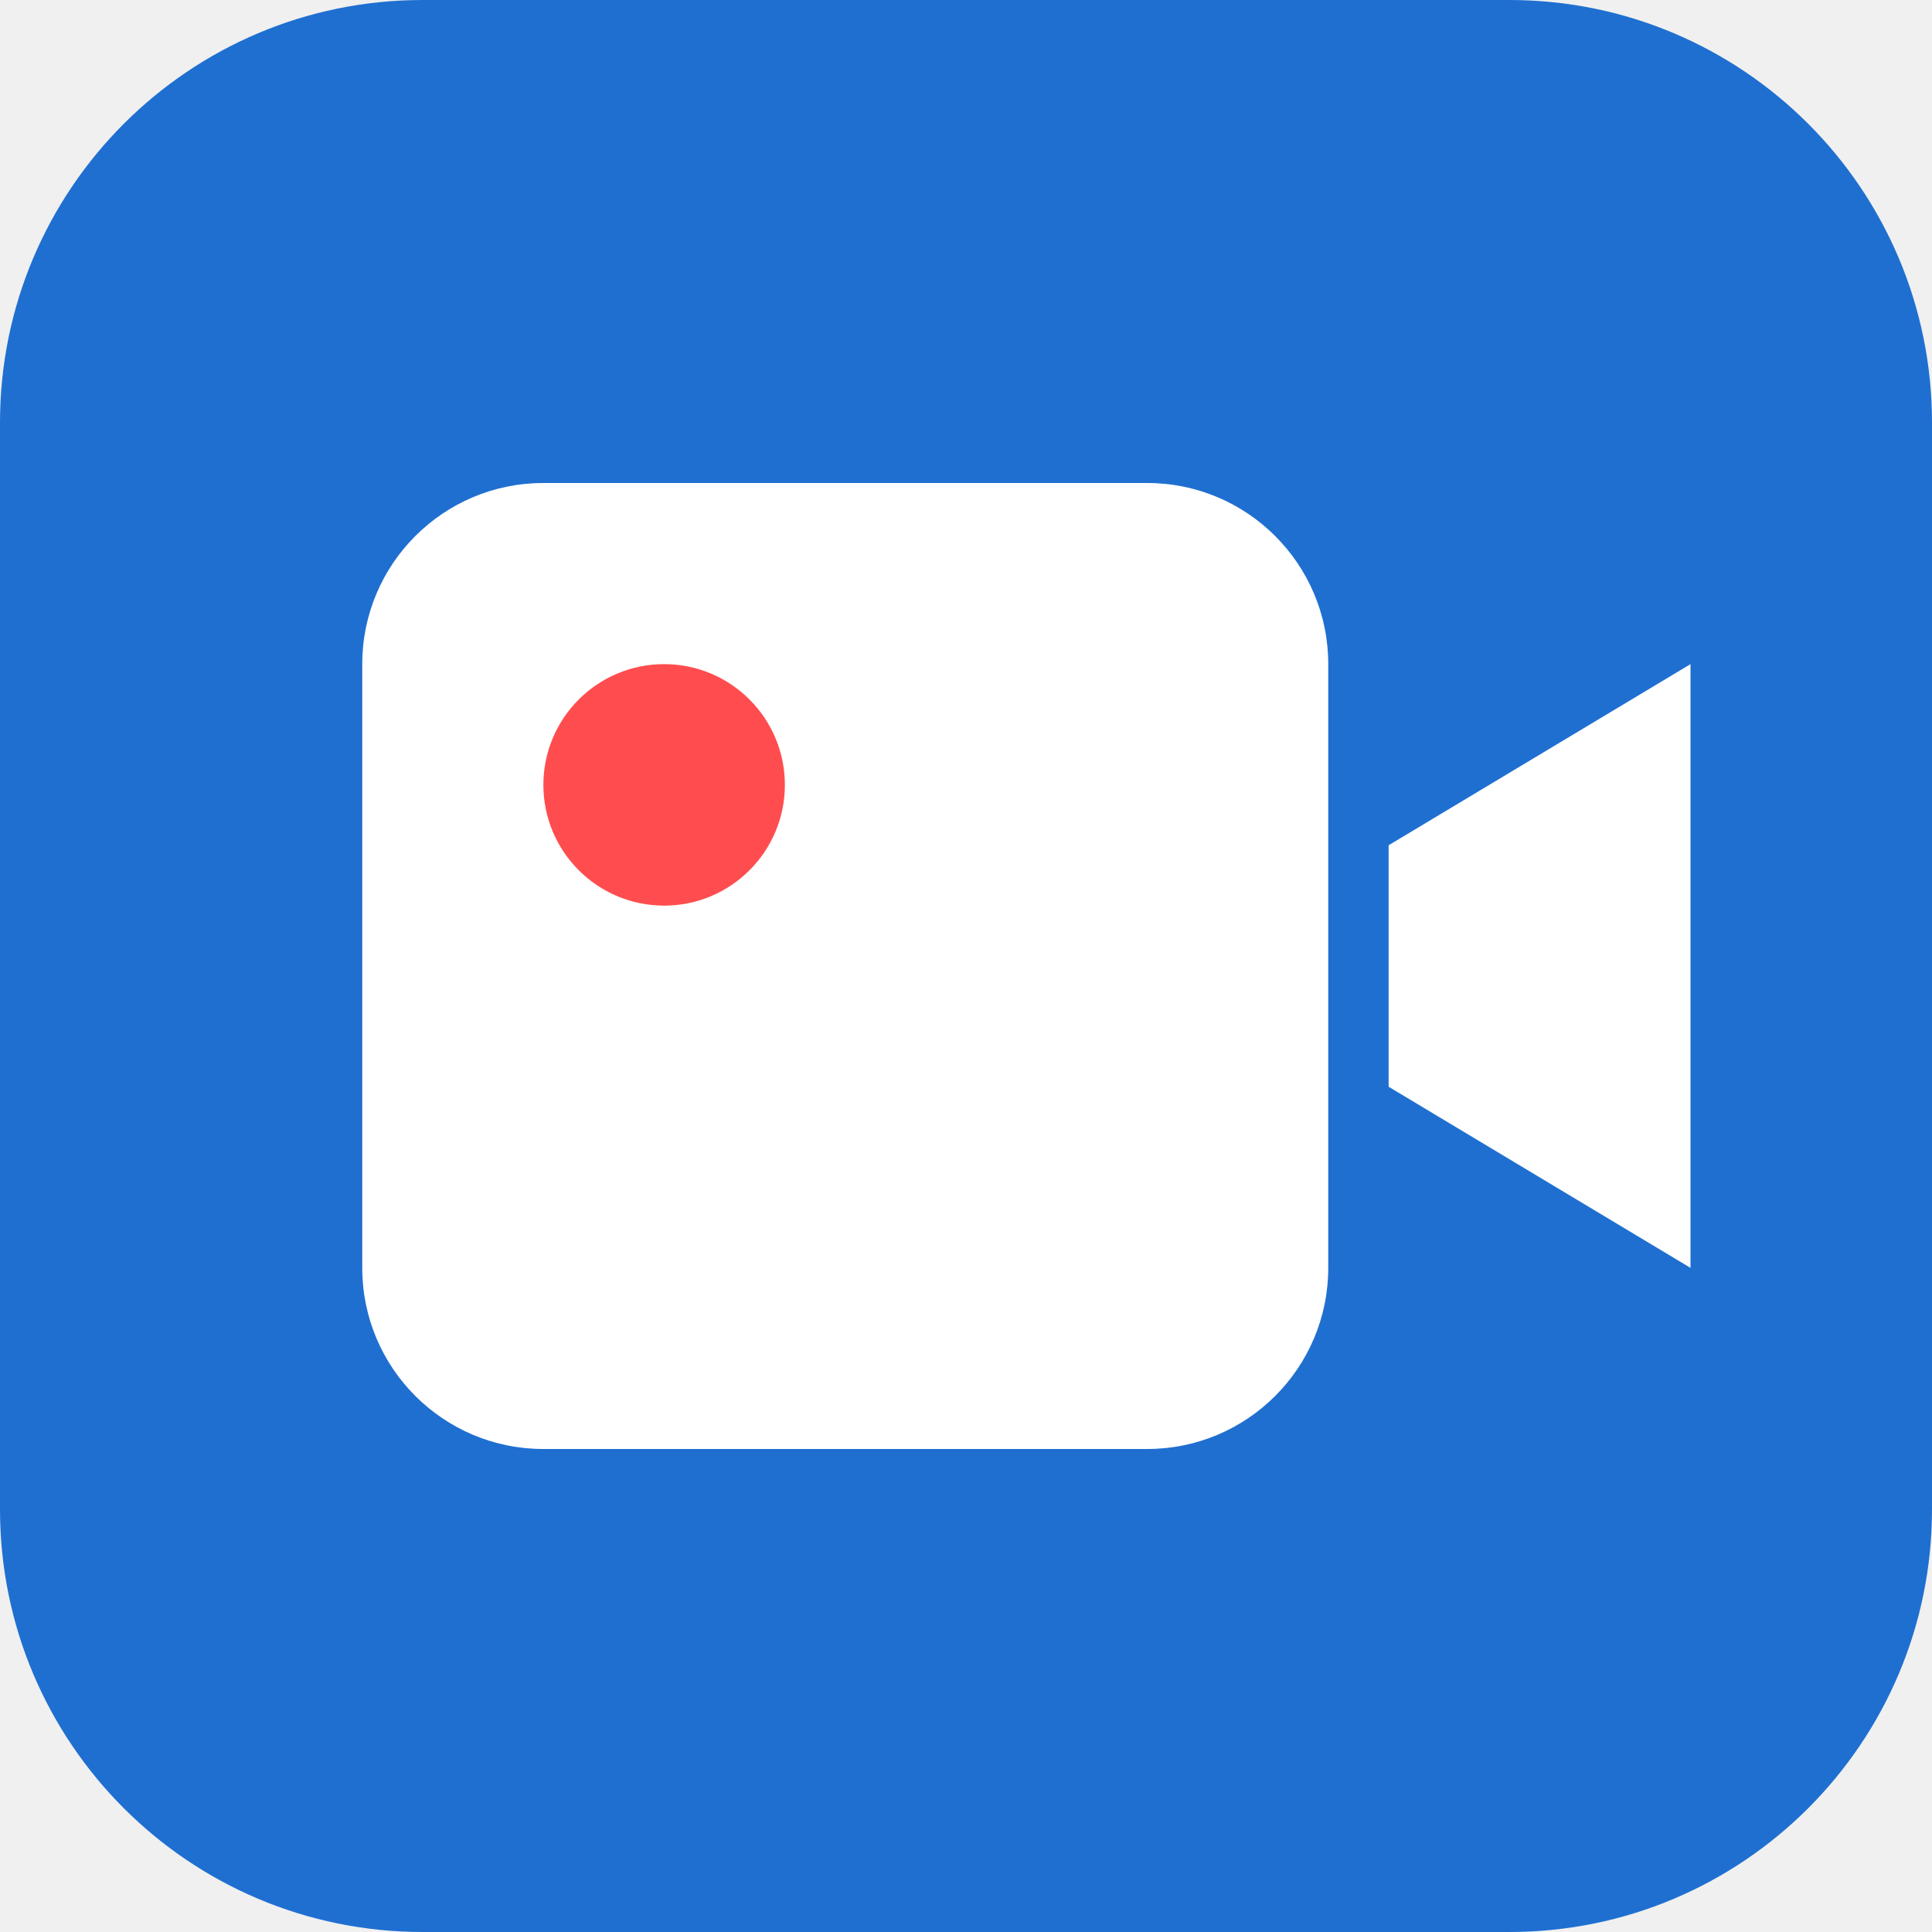
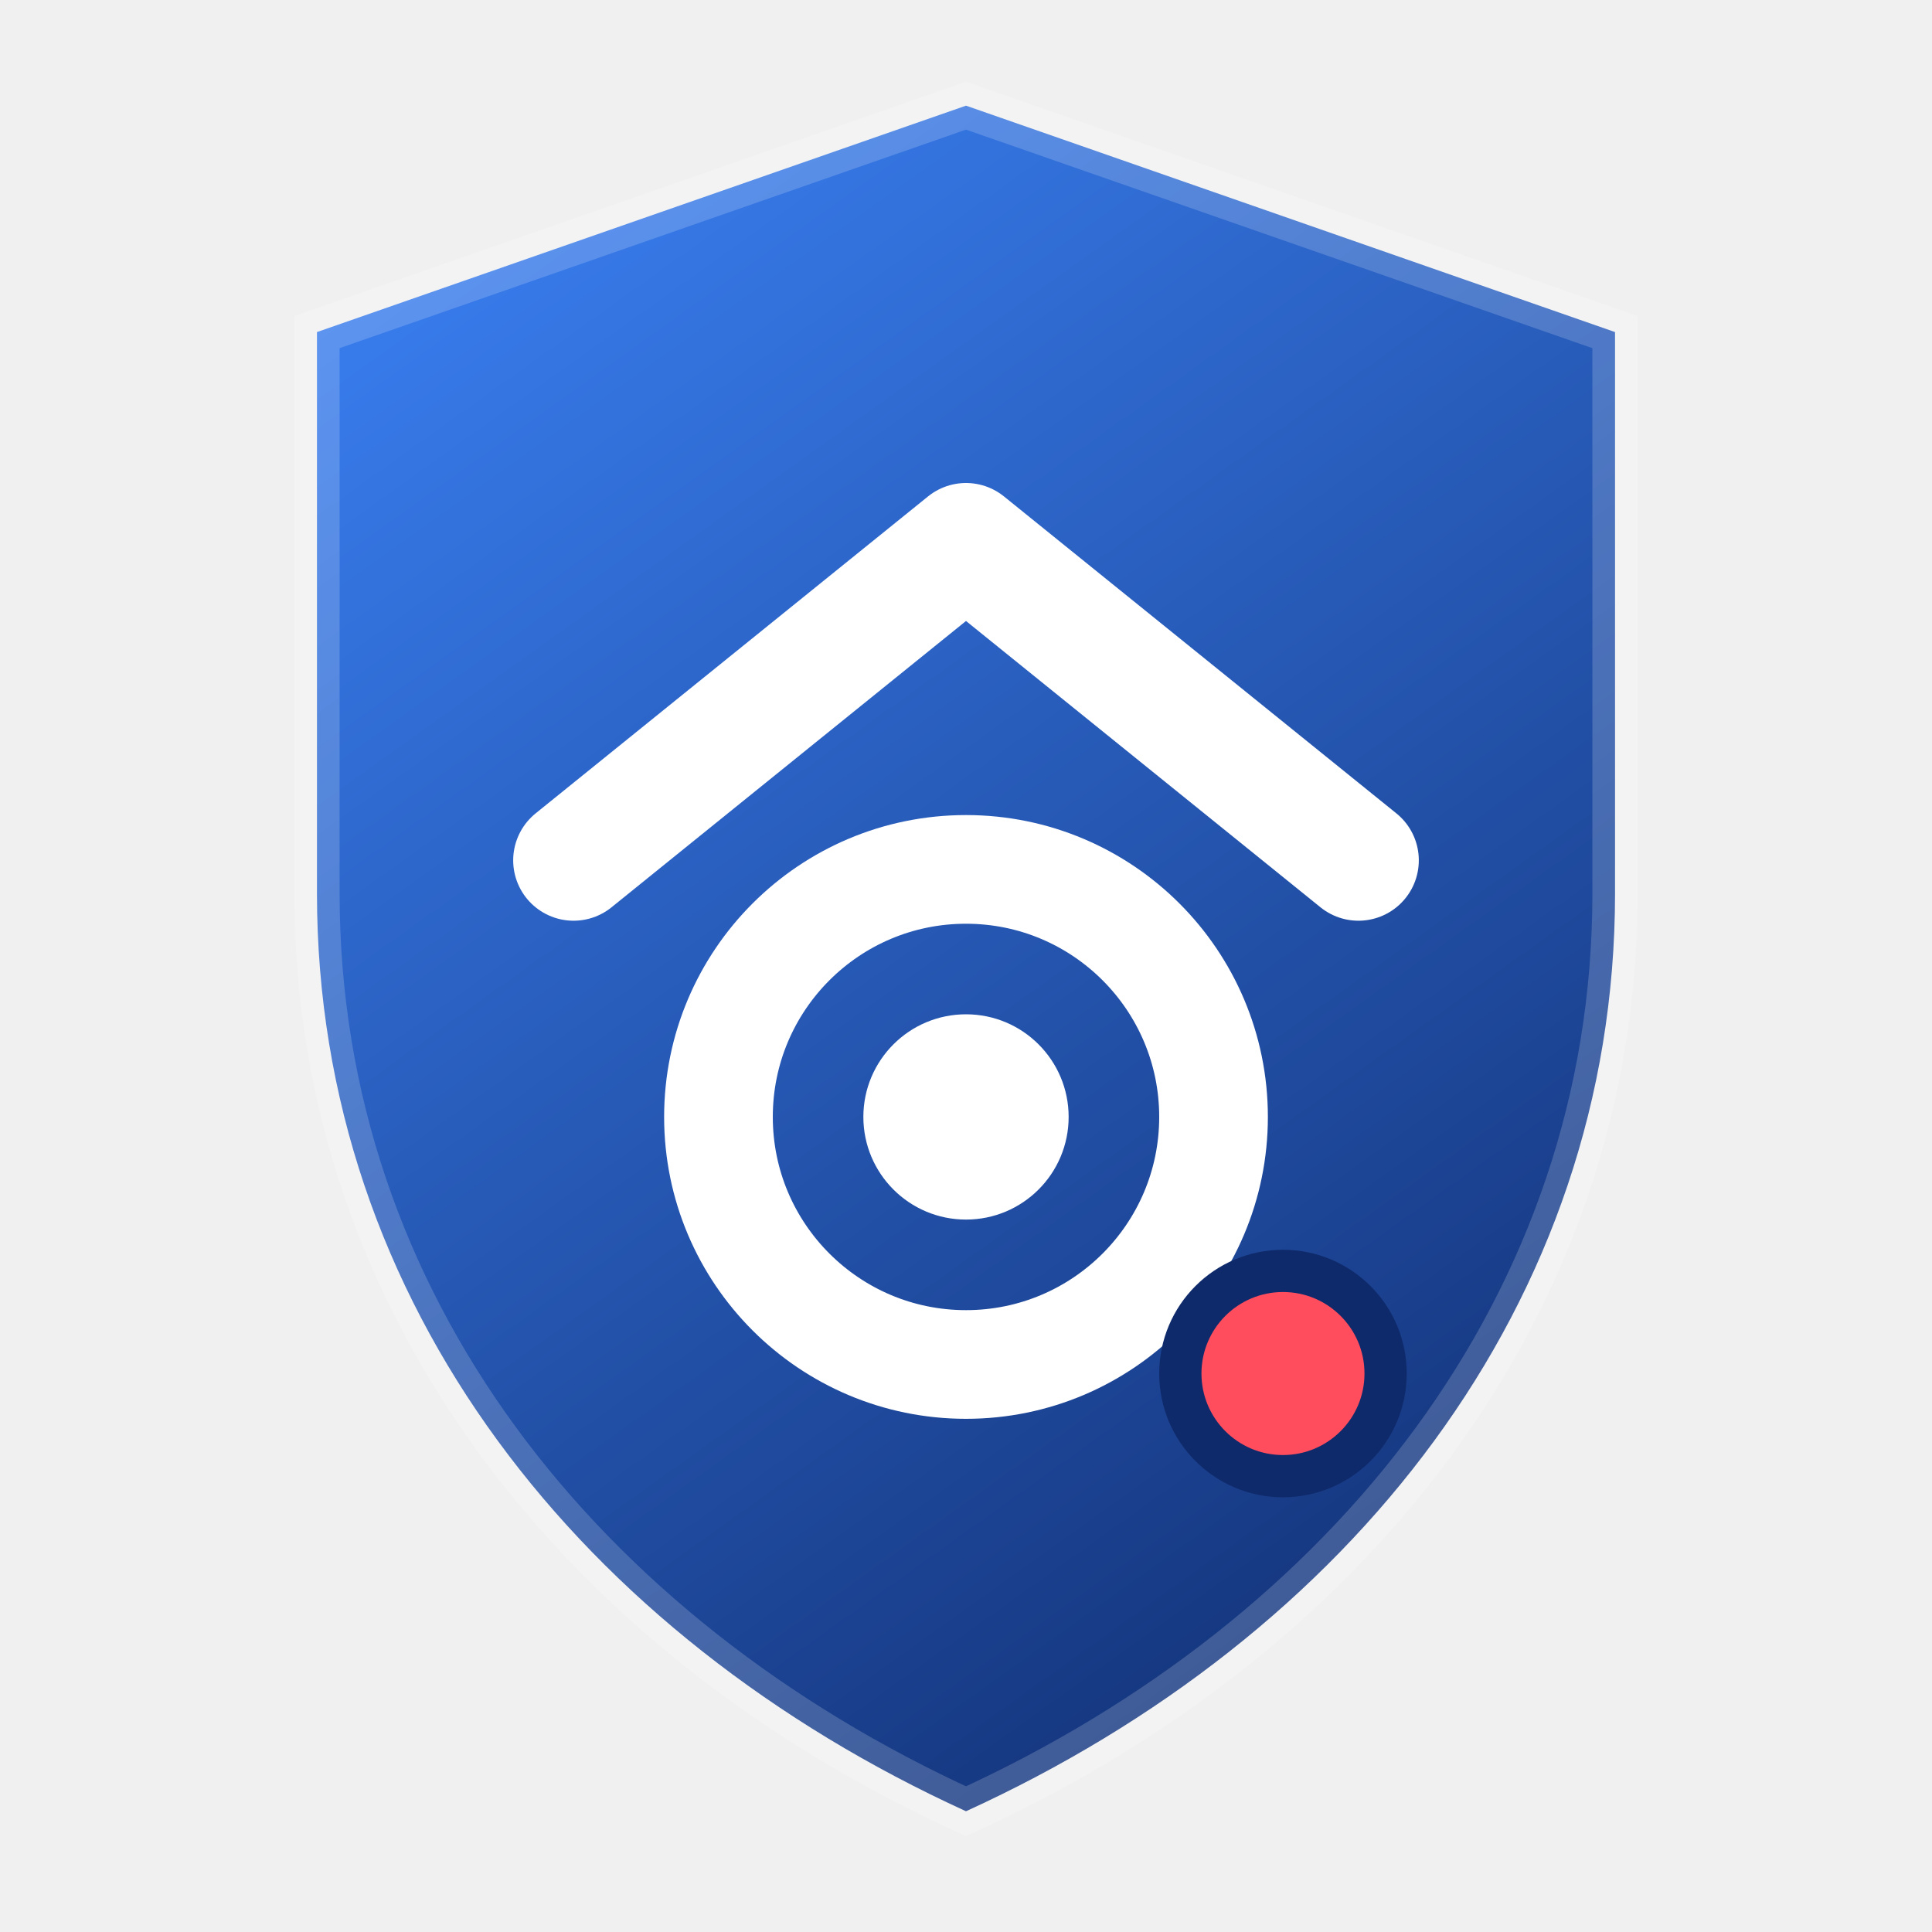
- <svg xmlns="http://www.w3.org/2000/svg" viewBox="0 0 32 32">
-   <rect width="32" height="32" rx="7" fill="#1f6fd1" />
-   <path d="M6 11a3 3 0 0 1 3-3h10a3 3 0 0 1 3 3v10a3 3 0 0 1-3 3H9a3 3 0 0 1-3-3z" fill="#fff" />
-   <path d="M23 14l5-3v10l-5-3z" fill="#fff" />
-   <circle cx="11" cy="13" r="2" fill="#ff4d4f" />
+ <svg xmlns="http://www.w3.org/2000/svg" viewBox="0 0 64 64" width="64" height="64">
+   <defs>
+     <linearGradient id="asd-g" x1="12" y1="4" x2="52" y2="60" gradientUnits="userSpaceOnUse">
+       <stop offset="0" stop-color="#3B82F6" />
+       <stop offset="1" stop-color="#0F2A6B" />
+     </linearGradient>
+   </defs>
+   <path d="M32 3.5 53.5 11v18.6c0 13.6-8.8 24.6-21.5 30.4C19.3 54.2 10.5 43.2 10.5 29.6V11Z" fill="url(#asd-g)" />
+   <path d="M32 3.5 53.5 11v18.6c0 13.6-8.8 24.6-21.5 30.4C19.3 54.2 10.5 43.2 10.5 29.6V11Z" fill="none" stroke="#fff" stroke-opacity=".18" stroke-width="1.5" />
+   <path d="M19 28.5 32 18l13 10.5" fill="none" stroke="#fff" stroke-width="4" stroke-linecap="round" stroke-linejoin="round" />
+   <circle cx="32" cy="37" r="8.2" fill="none" stroke="#fff" stroke-width="3.6" />
+   <circle cx="32" cy="37" r="3.4" fill="#fff" />
+   <circle cx="42.5" cy="45.5" r="3.4" fill="#FF4D5E" stroke="#0F2A6B" stroke-width="1.4" />
</svg>
